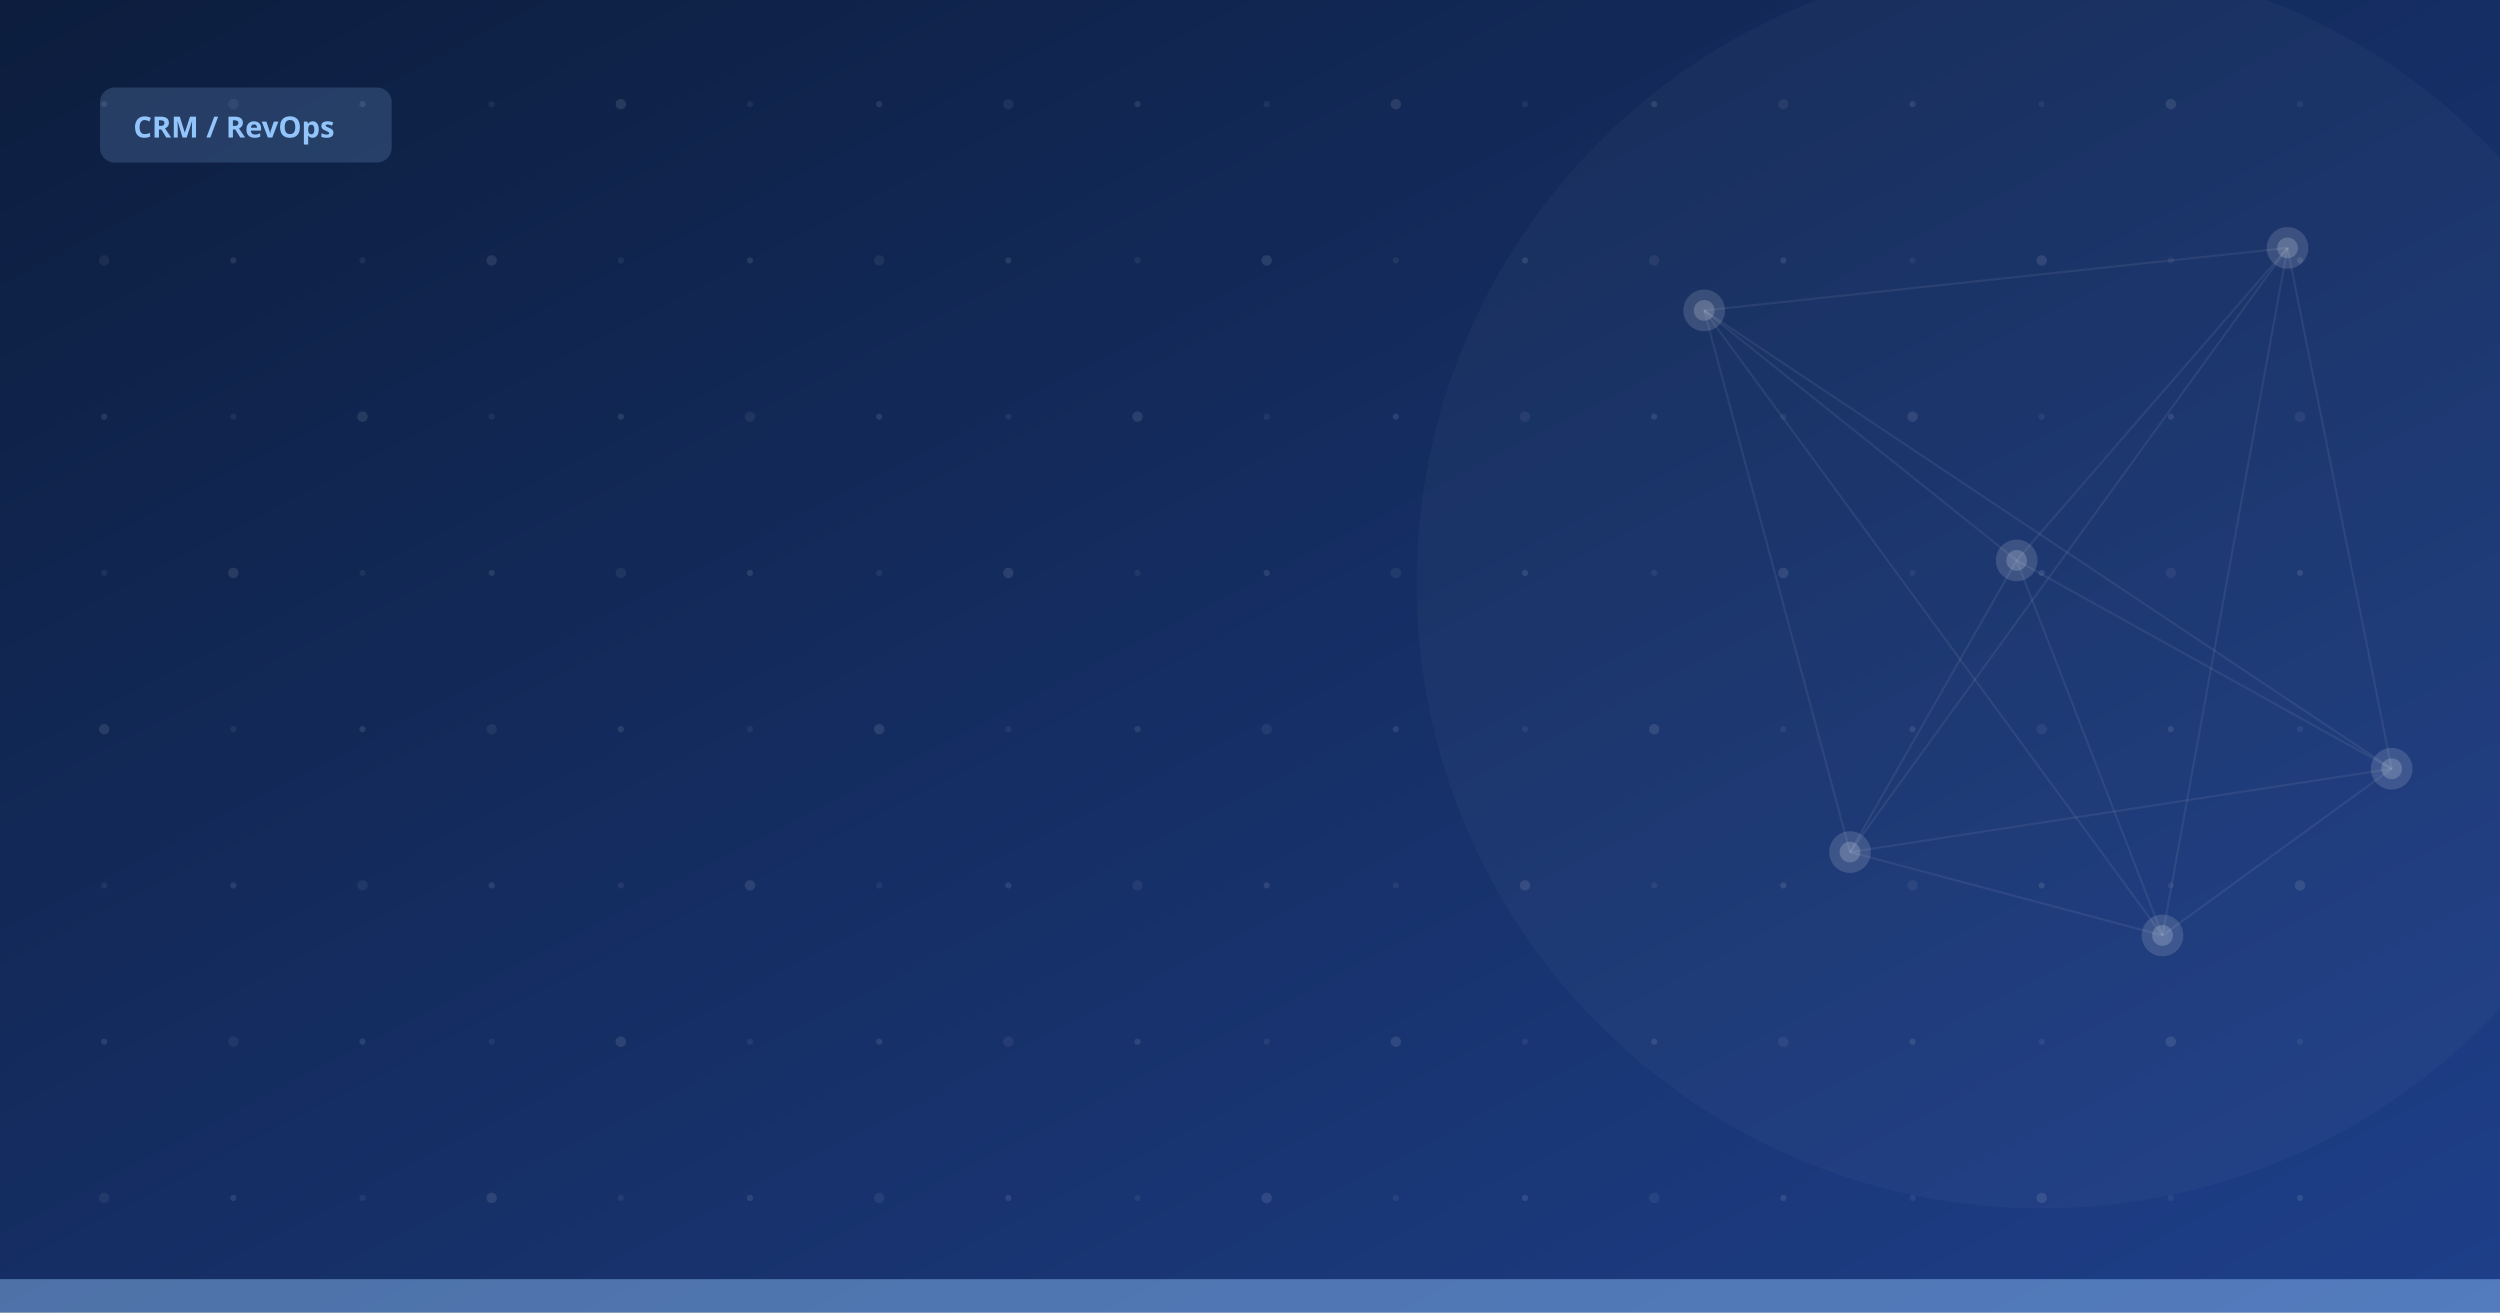
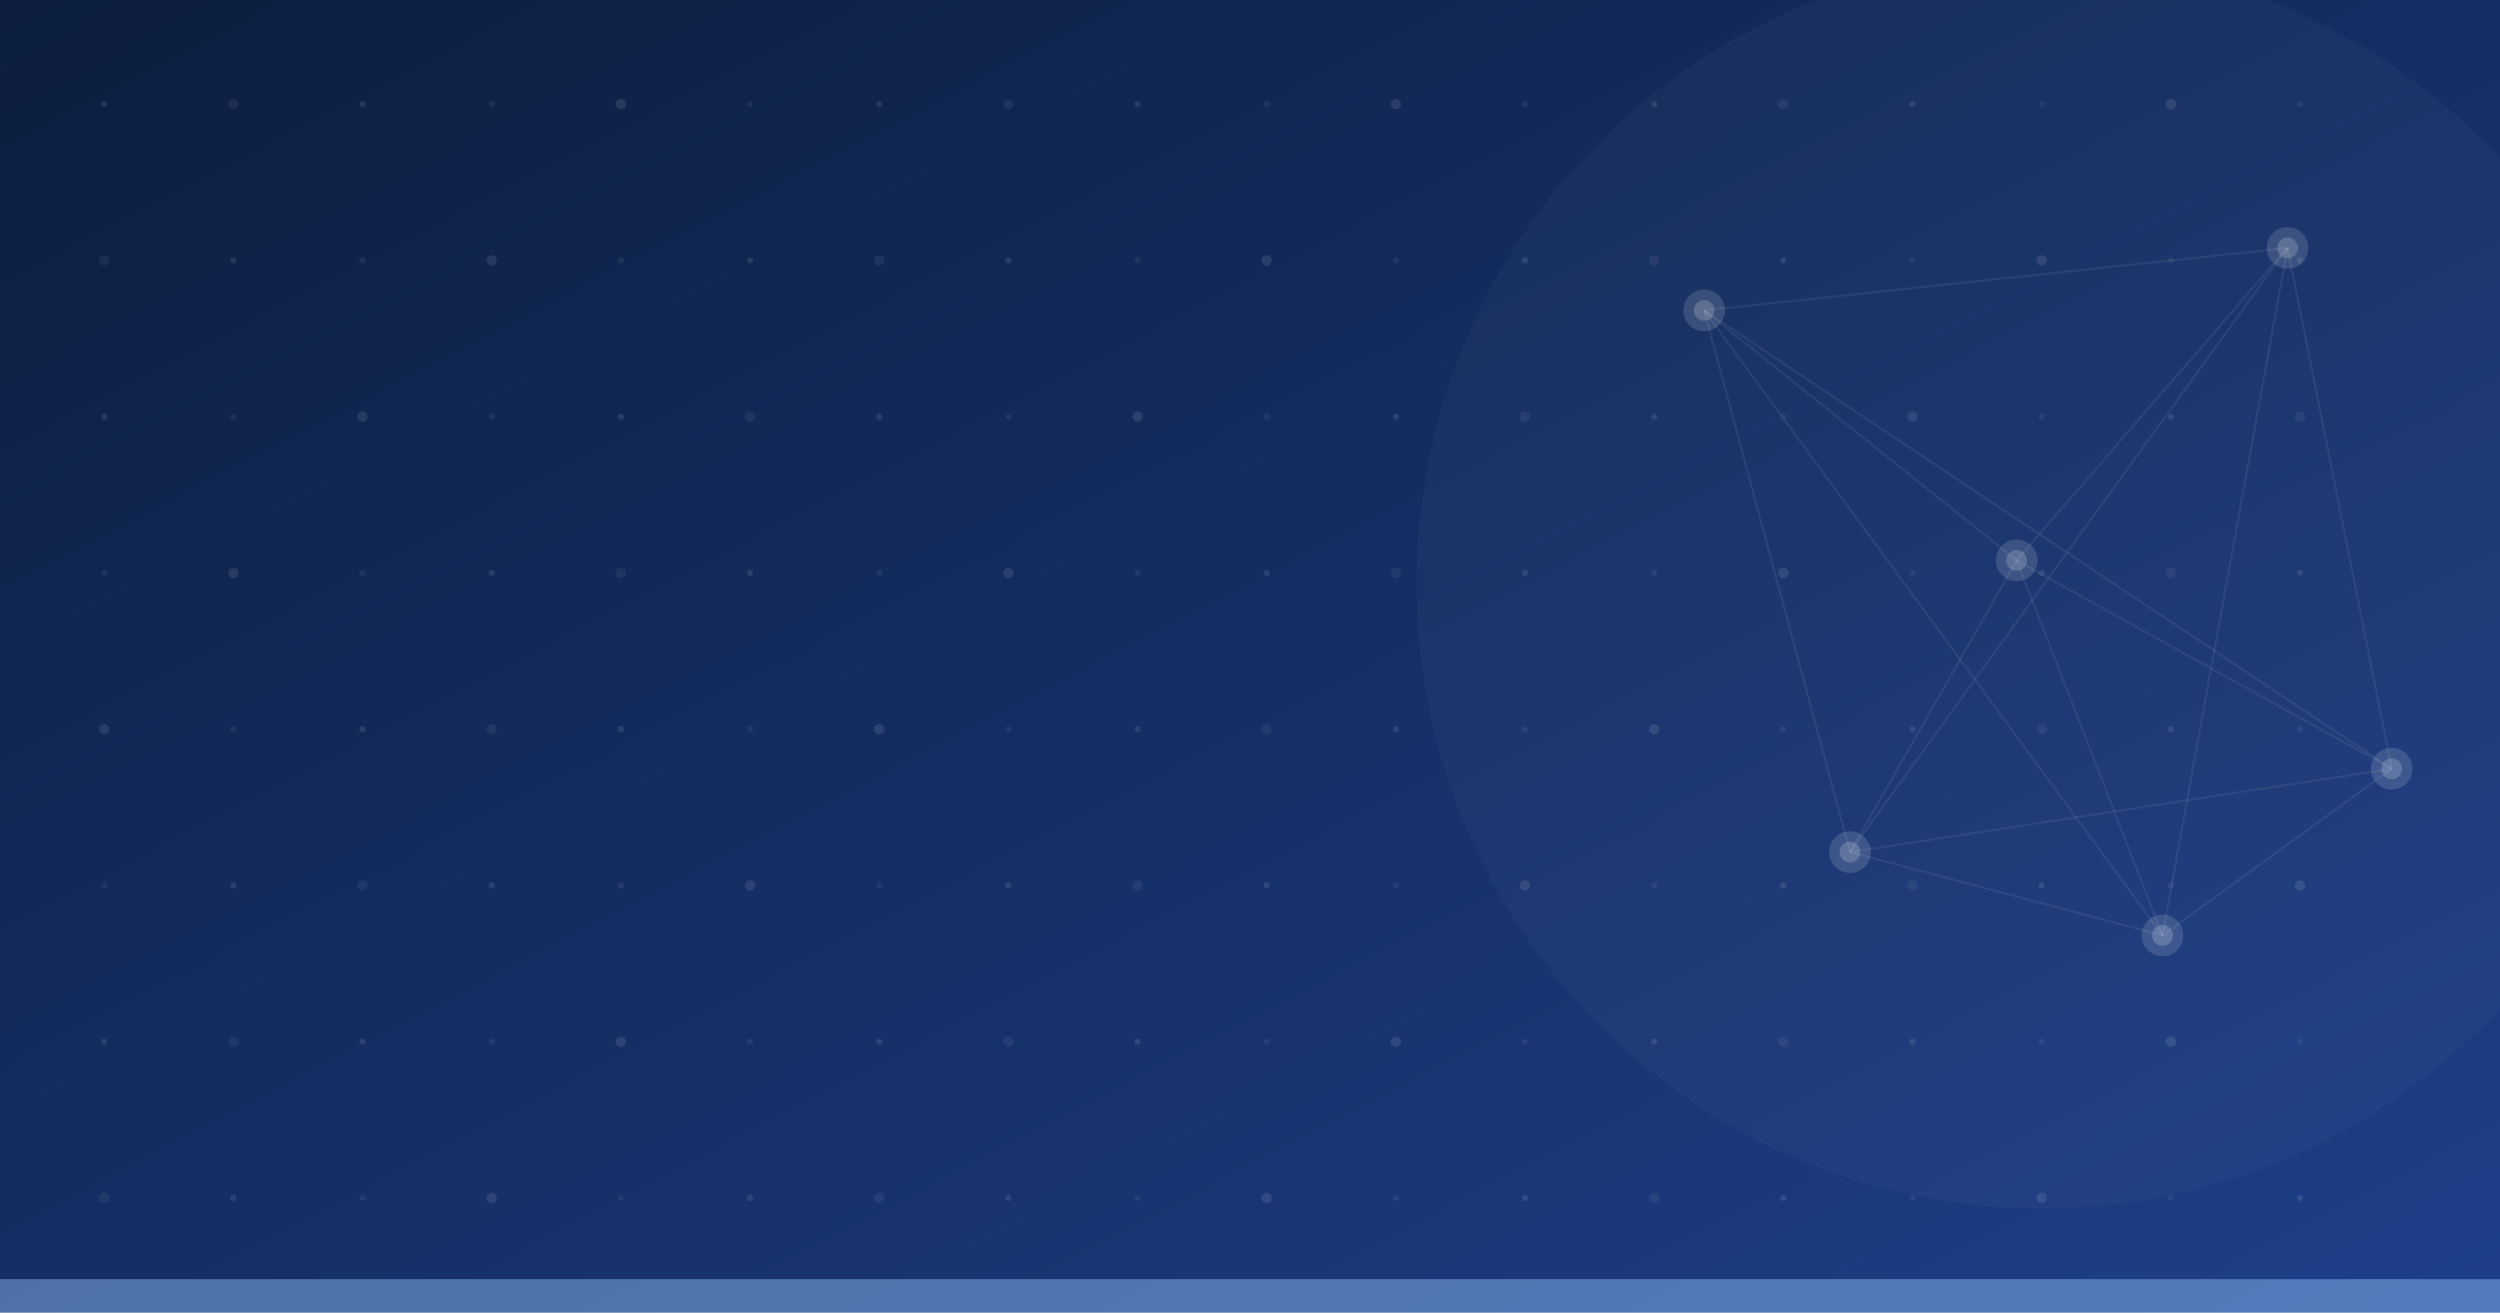
<svg xmlns="http://www.w3.org/2000/svg" viewBox="0 0 1200 630" width="1200" height="630">
  <defs>
    <linearGradient id="bg" x1="0%" y1="0%" x2="100%" y2="100%">
      <stop offset="0%" stop-color="#0c1d3d" />
      <stop offset="100%" stop-color="#1e3f8a" />
    </linearGradient>
  </defs>
  <rect width="1200" height="630" fill="url(#bg)" />
  <circle cx="50" cy="50" r="1.5" fill="white" opacity="0.1" />
  <circle cx="112" cy="50" r="2.5" fill="white" opacity="0.06" />
  <circle cx="174" cy="50" r="1.5" fill="white" opacity="0.1" />
  <circle cx="236" cy="50" r="1.5" fill="white" opacity="0.06" />
  <circle cx="298" cy="50" r="2.5" fill="white" opacity="0.1" />
  <circle cx="360" cy="50" r="1.5" fill="white" opacity="0.06" />
  <circle cx="422" cy="50" r="1.5" fill="white" opacity="0.1" />
  <circle cx="484" cy="50" r="2.5" fill="white" opacity="0.06" />
  <circle cx="546" cy="50" r="1.5" fill="white" opacity="0.1" />
  <circle cx="608" cy="50" r="1.5" fill="white" opacity="0.06" />
  <circle cx="670" cy="50" r="2.5" fill="white" opacity="0.1" />
  <circle cx="732" cy="50" r="1.5" fill="white" opacity="0.06" />
  <circle cx="794" cy="50" r="1.5" fill="white" opacity="0.1" />
  <circle cx="856" cy="50" r="2.5" fill="white" opacity="0.06" />
  <circle cx="918" cy="50" r="1.5" fill="white" opacity="0.1" />
  <circle cx="980" cy="50" r="1.5" fill="white" opacity="0.06" />
  <circle cx="1042" cy="50" r="2.5" fill="white" opacity="0.1" />
  <circle cx="1104" cy="50" r="1.5" fill="white" opacity="0.06" />
  <circle cx="50" cy="125" r="2.5" fill="white" opacity="0.06" />
  <circle cx="112" cy="125" r="1.5" fill="white" opacity="0.1" />
  <circle cx="174" cy="125" r="1.5" fill="white" opacity="0.06" />
  <circle cx="236" cy="125" r="2.5" fill="white" opacity="0.1" />
  <circle cx="298" cy="125" r="1.5" fill="white" opacity="0.06" />
  <circle cx="360" cy="125" r="1.5" fill="white" opacity="0.1" />
  <circle cx="422" cy="125" r="2.5" fill="white" opacity="0.06" />
  <circle cx="484" cy="125" r="1.5" fill="white" opacity="0.1" />
  <circle cx="546" cy="125" r="1.5" fill="white" opacity="0.06" />
  <circle cx="608" cy="125" r="2.5" fill="white" opacity="0.1" />
  <circle cx="670" cy="125" r="1.5" fill="white" opacity="0.06" />
  <circle cx="732" cy="125" r="1.5" fill="white" opacity="0.1" />
  <circle cx="794" cy="125" r="2.5" fill="white" opacity="0.06" />
  <circle cx="856" cy="125" r="1.5" fill="white" opacity="0.1" />
  <circle cx="918" cy="125" r="1.5" fill="white" opacity="0.06" />
  <circle cx="980" cy="125" r="2.5" fill="white" opacity="0.1" />
  <circle cx="1042" cy="125" r="1.5" fill="white" opacity="0.06" />
  <circle cx="1104" cy="125" r="1.5" fill="white" opacity="0.1" />
  <circle cx="50" cy="200" r="1.5" fill="white" opacity="0.1" />
  <circle cx="112" cy="200" r="1.5" fill="white" opacity="0.06" />
  <circle cx="174" cy="200" r="2.5" fill="white" opacity="0.1" />
  <circle cx="236" cy="200" r="1.5" fill="white" opacity="0.06" />
  <circle cx="298" cy="200" r="1.5" fill="white" opacity="0.1" />
  <circle cx="360" cy="200" r="2.5" fill="white" opacity="0.06" />
  <circle cx="422" cy="200" r="1.5" fill="white" opacity="0.1" />
  <circle cx="484" cy="200" r="1.5" fill="white" opacity="0.06" />
  <circle cx="546" cy="200" r="2.5" fill="white" opacity="0.1" />
  <circle cx="608" cy="200" r="1.5" fill="white" opacity="0.06" />
  <circle cx="670" cy="200" r="1.5" fill="white" opacity="0.1" />
  <circle cx="732" cy="200" r="2.5" fill="white" opacity="0.06" />
  <circle cx="794" cy="200" r="1.5" fill="white" opacity="0.1" />
  <circle cx="856" cy="200" r="1.5" fill="white" opacity="0.06" />
  <circle cx="918" cy="200" r="2.5" fill="white" opacity="0.1" />
  <circle cx="980" cy="200" r="1.5" fill="white" opacity="0.06" />
  <circle cx="1042" cy="200" r="1.5" fill="white" opacity="0.1" />
  <circle cx="1104" cy="200" r="2.5" fill="white" opacity="0.06" />
  <circle cx="50" cy="275" r="1.5" fill="white" opacity="0.06" />
  <circle cx="112" cy="275" r="2.5" fill="white" opacity="0.1" />
  <circle cx="174" cy="275" r="1.5" fill="white" opacity="0.06" />
  <circle cx="236" cy="275" r="1.5" fill="white" opacity="0.1" />
  <circle cx="298" cy="275" r="2.5" fill="white" opacity="0.06" />
  <circle cx="360" cy="275" r="1.5" fill="white" opacity="0.1" />
  <circle cx="422" cy="275" r="1.5" fill="white" opacity="0.06" />
  <circle cx="484" cy="275" r="2.5" fill="white" opacity="0.1" />
  <circle cx="546" cy="275" r="1.5" fill="white" opacity="0.06" />
  <circle cx="608" cy="275" r="1.5" fill="white" opacity="0.1" />
  <circle cx="670" cy="275" r="2.5" fill="white" opacity="0.06" />
  <circle cx="732" cy="275" r="1.5" fill="white" opacity="0.1" />
  <circle cx="794" cy="275" r="1.5" fill="white" opacity="0.06" />
  <circle cx="856" cy="275" r="2.5" fill="white" opacity="0.1" />
  <circle cx="918" cy="275" r="1.5" fill="white" opacity="0.06" />
  <circle cx="980" cy="275" r="1.5" fill="white" opacity="0.1" />
  <circle cx="1042" cy="275" r="2.5" fill="white" opacity="0.06" />
  <circle cx="1104" cy="275" r="1.5" fill="white" opacity="0.1" />
  <circle cx="50" cy="350" r="2.5" fill="white" opacity="0.1" />
  <circle cx="112" cy="350" r="1.5" fill="white" opacity="0.06" />
  <circle cx="174" cy="350" r="1.5" fill="white" opacity="0.1" />
  <circle cx="236" cy="350" r="2.5" fill="white" opacity="0.06" />
  <circle cx="298" cy="350" r="1.5" fill="white" opacity="0.1" />
  <circle cx="360" cy="350" r="1.5" fill="white" opacity="0.06" />
  <circle cx="422" cy="350" r="2.5" fill="white" opacity="0.1" />
  <circle cx="484" cy="350" r="1.5" fill="white" opacity="0.06" />
  <circle cx="546" cy="350" r="1.5" fill="white" opacity="0.1" />
  <circle cx="608" cy="350" r="2.5" fill="white" opacity="0.06" />
  <circle cx="670" cy="350" r="1.5" fill="white" opacity="0.1" />
  <circle cx="732" cy="350" r="1.5" fill="white" opacity="0.06" />
  <circle cx="794" cy="350" r="2.5" fill="white" opacity="0.1" />
  <circle cx="856" cy="350" r="1.5" fill="white" opacity="0.06" />
  <circle cx="918" cy="350" r="1.5" fill="white" opacity="0.1" />
  <circle cx="980" cy="350" r="2.5" fill="white" opacity="0.06" />
  <circle cx="1042" cy="350" r="1.5" fill="white" opacity="0.1" />
  <circle cx="1104" cy="350" r="1.5" fill="white" opacity="0.06" />
  <circle cx="50" cy="425" r="1.5" fill="white" opacity="0.06" />
  <circle cx="112" cy="425" r="1.5" fill="white" opacity="0.1" />
  <circle cx="174" cy="425" r="2.5" fill="white" opacity="0.06" />
  <circle cx="236" cy="425" r="1.5" fill="white" opacity="0.1" />
  <circle cx="298" cy="425" r="1.5" fill="white" opacity="0.06" />
  <circle cx="360" cy="425" r="2.5" fill="white" opacity="0.1" />
  <circle cx="422" cy="425" r="1.5" fill="white" opacity="0.06" />
  <circle cx="484" cy="425" r="1.5" fill="white" opacity="0.1" />
  <circle cx="546" cy="425" r="2.5" fill="white" opacity="0.06" />
  <circle cx="608" cy="425" r="1.5" fill="white" opacity="0.1" />
  <circle cx="670" cy="425" r="1.5" fill="white" opacity="0.06" />
  <circle cx="732" cy="425" r="2.5" fill="white" opacity="0.1" />
  <circle cx="794" cy="425" r="1.5" fill="white" opacity="0.06" />
  <circle cx="856" cy="425" r="1.5" fill="white" opacity="0.1" />
  <circle cx="918" cy="425" r="2.5" fill="white" opacity="0.06" />
  <circle cx="980" cy="425" r="1.5" fill="white" opacity="0.1" />
  <circle cx="1042" cy="425" r="1.5" fill="white" opacity="0.06" />
  <circle cx="1104" cy="425" r="2.5" fill="white" opacity="0.1" />
  <circle cx="50" cy="500" r="1.5" fill="white" opacity="0.1" />
  <circle cx="112" cy="500" r="2.5" fill="white" opacity="0.06" />
  <circle cx="174" cy="500" r="1.5" fill="white" opacity="0.1" />
  <circle cx="236" cy="500" r="1.5" fill="white" opacity="0.06" />
  <circle cx="298" cy="500" r="2.5" fill="white" opacity="0.1" />
  <circle cx="360" cy="500" r="1.5" fill="white" opacity="0.06" />
  <circle cx="422" cy="500" r="1.5" fill="white" opacity="0.1" />
  <circle cx="484" cy="500" r="2.5" fill="white" opacity="0.06" />
  <circle cx="546" cy="500" r="1.5" fill="white" opacity="0.1" />
  <circle cx="608" cy="500" r="1.5" fill="white" opacity="0.06" />
  <circle cx="670" cy="500" r="2.5" fill="white" opacity="0.1" />
  <circle cx="732" cy="500" r="1.5" fill="white" opacity="0.06" />
  <circle cx="794" cy="500" r="1.5" fill="white" opacity="0.1" />
  <circle cx="856" cy="500" r="2.5" fill="white" opacity="0.06" />
  <circle cx="918" cy="500" r="1.5" fill="white" opacity="0.1" />
  <circle cx="980" cy="500" r="1.5" fill="white" opacity="0.06" />
  <circle cx="1042" cy="500" r="2.5" fill="white" opacity="0.1" />
  <circle cx="1104" cy="500" r="1.5" fill="white" opacity="0.06" />
  <circle cx="50" cy="575" r="2.5" fill="white" opacity="0.06" />
  <circle cx="112" cy="575" r="1.5" fill="white" opacity="0.1" />
  <circle cx="174" cy="575" r="1.5" fill="white" opacity="0.06" />
  <circle cx="236" cy="575" r="2.5" fill="white" opacity="0.1" />
  <circle cx="298" cy="575" r="1.5" fill="white" opacity="0.06" />
  <circle cx="360" cy="575" r="1.5" fill="white" opacity="0.1" />
  <circle cx="422" cy="575" r="2.5" fill="white" opacity="0.06" />
  <circle cx="484" cy="575" r="1.5" fill="white" opacity="0.1" />
  <circle cx="546" cy="575" r="1.5" fill="white" opacity="0.06" />
  <circle cx="608" cy="575" r="2.5" fill="white" opacity="0.1" />
  <circle cx="670" cy="575" r="1.5" fill="white" opacity="0.06" />
  <circle cx="732" cy="575" r="1.5" fill="white" opacity="0.1" />
  <circle cx="794" cy="575" r="2.5" fill="white" opacity="0.06" />
  <circle cx="856" cy="575" r="1.5" fill="white" opacity="0.1" />
  <circle cx="918" cy="575" r="1.5" fill="white" opacity="0.06" />
  <circle cx="980" cy="575" r="2.5" fill="white" opacity="0.1" />
  <circle cx="1042" cy="575" r="1.5" fill="white" opacity="0.06" />
  <circle cx="1104" cy="575" r="1.5" fill="white" opacity="0.1" />
  <line x1="818" y1="149" x2="968" y2="269" stroke="white" stroke-width="1" opacity="0.07" />
  <line x1="818" y1="149" x2="1098" y2="119" stroke="white" stroke-width="1" opacity="0.07" />
  <line x1="818" y1="149" x2="1148" y2="369" stroke="white" stroke-width="1" opacity="0.07" />
  <line x1="818" y1="149" x2="888" y2="409" stroke="white" stroke-width="1" opacity="0.07" />
  <line x1="818" y1="149" x2="1038" y2="449" stroke="white" stroke-width="1" opacity="0.07" />
  <line x1="968" y1="269" x2="1098" y2="119" stroke="white" stroke-width="1" opacity="0.07" />
  <line x1="968" y1="269" x2="1148" y2="369" stroke="white" stroke-width="1" opacity="0.07" />
  <line x1="968" y1="269" x2="888" y2="409" stroke="white" stroke-width="1" opacity="0.07" />
  <line x1="968" y1="269" x2="1038" y2="449" stroke="white" stroke-width="1" opacity="0.07" />
  <line x1="1098" y1="119" x2="1148" y2="369" stroke="white" stroke-width="1" opacity="0.07" />
  <line x1="1098" y1="119" x2="888" y2="409" stroke="white" stroke-width="1" opacity="0.07" />
  <line x1="1098" y1="119" x2="1038" y2="449" stroke="white" stroke-width="1" opacity="0.07" />
  <line x1="1148" y1="369" x2="888" y2="409" stroke="white" stroke-width="1" opacity="0.07" />
  <line x1="1148" y1="369" x2="1038" y2="449" stroke="white" stroke-width="1" opacity="0.07" />
  <line x1="888" y1="409" x2="1038" y2="449" stroke="white" stroke-width="1" opacity="0.07" />
  <circle cx="818" cy="149" r="10" fill="white" opacity="0.14" />
  <circle cx="818" cy="149" r="5" fill="white" opacity="0.18" />
  <circle cx="968" cy="269" r="10" fill="white" opacity="0.14" />
  <circle cx="968" cy="269" r="5" fill="white" opacity="0.18" />
  <circle cx="1098" cy="119" r="10" fill="white" opacity="0.14" />
  <circle cx="1098" cy="119" r="5" fill="white" opacity="0.18" />
  <circle cx="1148" cy="369" r="10" fill="white" opacity="0.14" />
  <circle cx="1148" cy="369" r="5" fill="white" opacity="0.18" />
  <circle cx="888" cy="409" r="10" fill="white" opacity="0.14" />
  <circle cx="888" cy="409" r="5" fill="white" opacity="0.18" />
  <circle cx="1038" cy="449" r="10" fill="white" opacity="0.14" />
  <circle cx="1038" cy="449" r="5" fill="white" opacity="0.18" />
  <circle cx="980" cy="280" r="300" fill="white" opacity="0.03" />
-   <rect x="48" y="42" width="140" height="36" rx="7" fill="#93c5fd" opacity="0.18" />
-   <text x="64" y="66" font-family="ui-sans-serif,system-ui,sans-serif" font-size="14" font-weight="700" fill="#93c5fd">CRM / RevOps</text>
  <rect x="0" y="614" width="1200" height="16" fill="#93c5fd" opacity="0.45" />
</svg>
